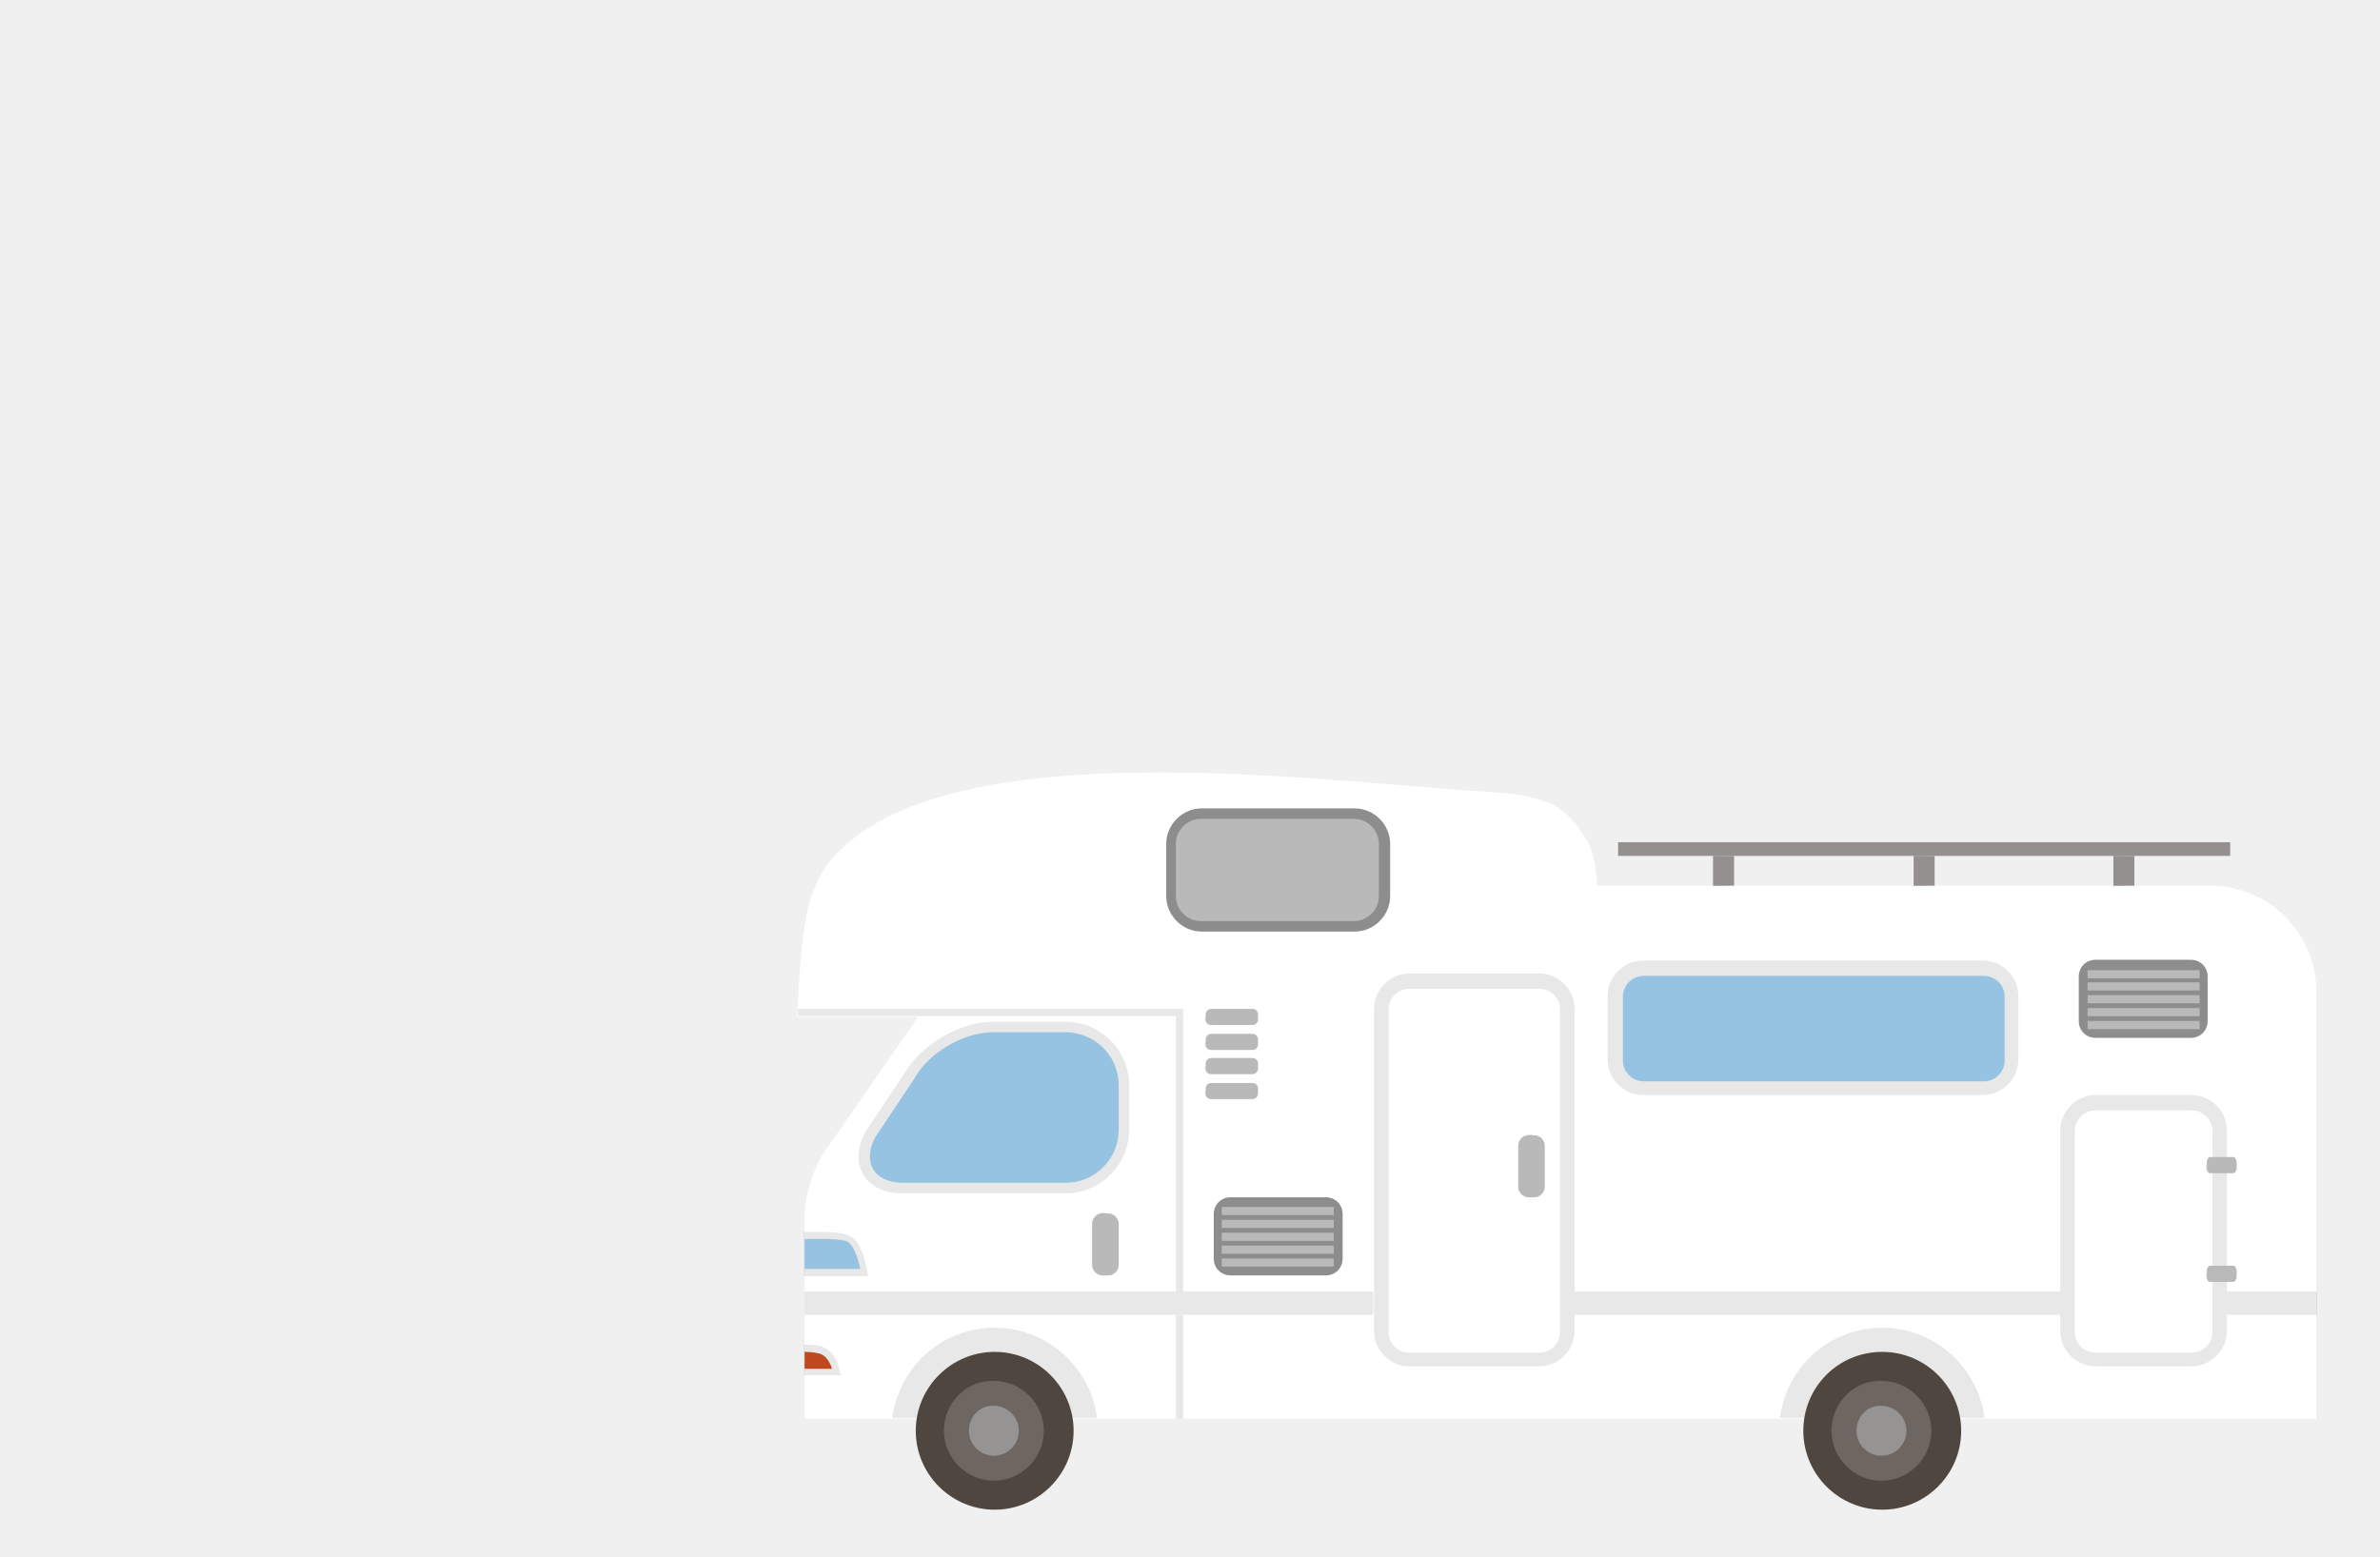
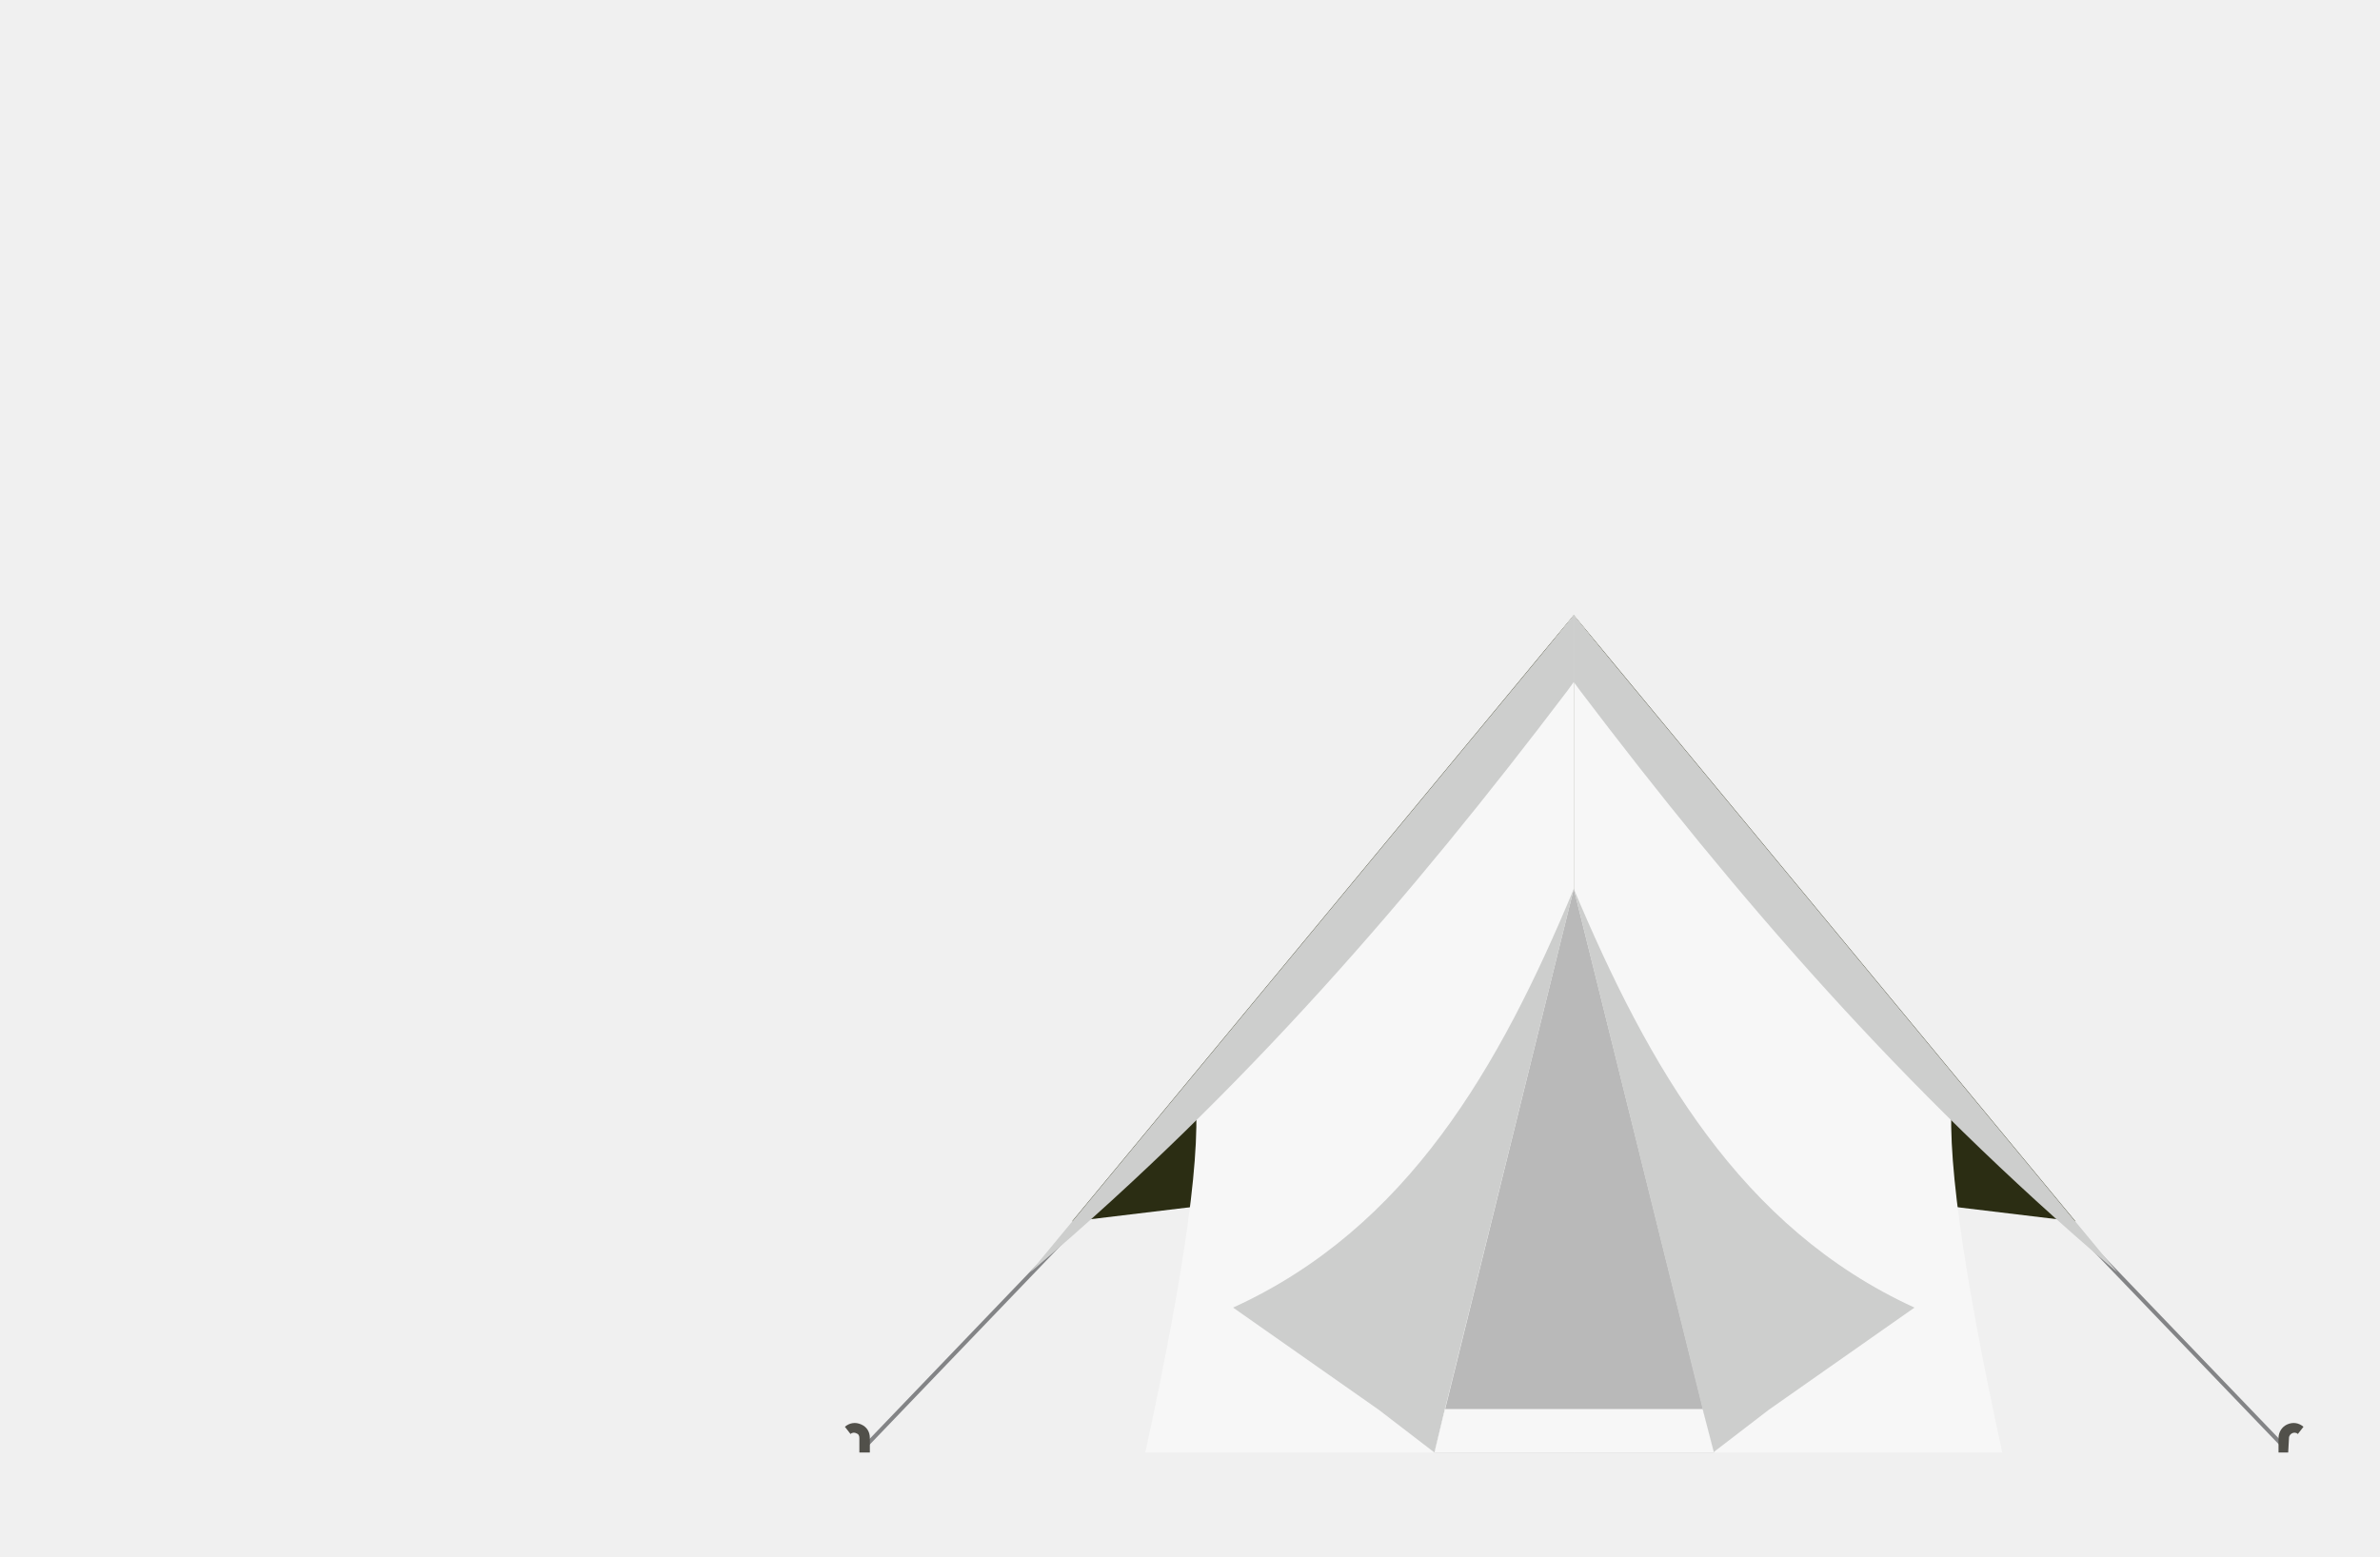
<svg xmlns="http://www.w3.org/2000/svg" version="1.1" id="圖層_1" x="0px" y="0px" viewBox="0 0 295.5 193.3" style="enable-background:new 0 0 295.5 193.3;" xml:space="preserve">
  <style type="text/css">
- 	.st0{fill:#FFFFFF;}
- 	.st1{opacity:0.3;}
- 	.st2{fill:#B4B3B1;}
- 	.st3{fill:#97C3E2;}
- 	.st4{fill:#BAB9B9;}
- 	.st5{opacity:0.4;}
- 	.st6{fill:#8D8D8D;}
- 	.st7{fill:#949090;}
- 	.st8{fill:#4F463F;}
- 	.st9{fill:#969493;}
- 	.st10{fill:#BE491E;}
+ 	.st0{fill:#838486;}
+ 	.st1{fill:#2B2D13;}
+ 	.st2{fill:#F7F7F7;}
+ 	.st3{fill:#CDCECD;}
+ 	.st4{fill:#B9B9B9;}
+ 	.st5{fill:#51504A;}
</style>
  <g>
    <g>
-       <g>
-         <path class="st0" d="M100.9,110.9c0.6-1.4,1-2.9,3.3-5.2c14.7-14.7,58.7-8.8,78.4-7.5c8.5,0.5,11.3,1,14.4,6.1     c0.9,1.4,1.3,4.5,1.3,5.7h76.1c7.3,0,13.2,5.9,13.2,13.2v53H99.9V151c0-2.4,1.1-6,2.5-8l11.6-16.7H99     C99,126.3,99.3,114.6,100.9,110.9z" />
-       </g>
-       <g class="st1">
-         <rect x="195.5" y="160.4" class="st2" width="60.3" height="2.9" />
-       </g>
-       <g class="st1">
-         <rect x="276.5" y="160.4" class="st2" width="11.2" height="2.9" />
-       </g>
-       <g class="st1">
-         <rect x="99.9" y="160.4" class="st2" width="70.6" height="2.9" />
-       </g>
-       <g>
-         <g class="st1">
-           <path class="st2" d="M132.3,148.2c4.4,0,7.9-3.6,7.9-7.9v-5.5c0-4.4-3.6-7.9-7.9-7.9h-9c-4.1,0-8.9,2.8-11,6.4l-4.8,7.2l0,0      c-1.1,2-1.2,3.9-0.3,5.4c0.9,1.5,2.6,2.3,4.9,2.3H132.3z" />
-         </g>
-         <g>
-           <path class="st3" d="M112.1,146.9h20.2c3.7,0,6.6-3,6.6-6.6v-5.5c0-3.7-3-6.6-6.6-6.6h-9c-3.7,0-8.1,2.6-9.8,5.8l-4.8,7.2      C107,144.3,108.5,146.9,112.1,146.9z" />
-         </g>
-       </g>
-       <g class="st1">
-         <rect x="99.1" y="125.3" class="st2" width="47.8" height="0.9" />
-       </g>
-       <g class="st1">
-         <rect x="146" y="126.2" class="st2" width="0.9" height="34.2" />
-       </g>
-       <g class="st1">
-         <rect x="146" y="163.3" class="st2" width="0.9" height="12.9" />
-       </g>
-       <g>
-         <g>
-           <path class="st4" d="M135.6,157.1c0,0.7,0.6,1.3,1.3,1.3h0.7c0.7,0,1.3-0.6,1.3-1.3v-5.1c0-0.7-0.6-1.3-1.3-1.3h-0.7      c-0.7,0-1.3,0.6-1.3,1.3V157.1z" />
-         </g>
-         <g class="st5">
-           <path class="st4" d="M136.9,150.6h0.4v7.8h-0.4c-0.7,0-1.3-0.6-1.3-1.3v-5.1C135.6,151.2,136.2,150.6,136.9,150.6z" />
-         </g>
-       </g>
-       <g>
-         <g>
-           <path class="st4" d="M149.7,126.6c0,0.4,0.3,0.7,0.7,0.7h5.1c0.4,0,0.7-0.3,0.7-0.7V126c0-0.4-0.3-0.7-0.7-0.7h-5.1      c-0.4,0-0.7,0.3-0.7,0.7V126.6z" />
-         </g>
-         <g class="st5">
-           <path class="st4" d="M156.1,126.3v0.3c0,0.4-0.3,0.7-0.7,0.7h-5.1c-0.4,0-0.7-0.3-0.7-0.7v-0.3H156.1z" />
-         </g>
-       </g>
-       <g>
-         <g>
-           <path class="st4" d="M149.7,129.7c0,0.4,0.3,0.7,0.7,0.7h5.1c0.4,0,0.7-0.3,0.7-0.7v-0.6c0-0.4-0.3-0.7-0.7-0.7h-5.1      c-0.4,0-0.7,0.3-0.7,0.7V129.7z" />
-         </g>
-         <g class="st5">
-           <path class="st4" d="M156.1,129.4v0.3c0,0.4-0.3,0.7-0.7,0.7h-5.1c-0.4,0-0.7-0.3-0.7-0.7v-0.3H156.1z" />
-         </g>
-       </g>
-       <g>
-         <g>
-           <path class="st4" d="M149.7,132.7c0,0.4,0.3,0.7,0.7,0.7h5.1c0.4,0,0.7-0.3,0.7-0.7v-0.6c0-0.4-0.3-0.7-0.7-0.7h-5.1      c-0.4,0-0.7,0.3-0.7,0.7V132.7z" />
-         </g>
-         <g class="st5">
-           <path class="st4" d="M156.1,132.4v0.3c0,0.4-0.3,0.7-0.7,0.7h-5.1c-0.4,0-0.7-0.3-0.7-0.7v-0.3H156.1z" />
-         </g>
-       </g>
-       <g>
-         <g>
-           <path class="st4" d="M149.7,135.8c0,0.4,0.3,0.7,0.7,0.7h5.1c0.4,0,0.7-0.3,0.7-0.7v-0.6c0-0.4-0.3-0.7-0.7-0.7h-5.1      c-0.4,0-0.7,0.3-0.7,0.7V135.8z" />
-         </g>
-         <g class="st5">
-           <path class="st4" d="M156.1,135.5v0.3c0,0.4-0.3,0.7-0.7,0.7h-5.1c-0.4,0-0.7-0.3-0.7-0.7v-0.3H156.1z" />
-         </g>
-       </g>
-       <g>
-         <g>
-           <path class="st6" d="M144.8,111.3c0,2.4,2,4.4,4.4,4.4h19c2.4,0,4.4-2,4.4-4.4v-6.5c0-2.4-2-4.4-4.4-4.4h-19      c-2.4,0-4.4,2-4.4,4.4V111.3z" />
-         </g>
-         <g>
-           <path class="st4" d="M168.1,114.4c1.7,0,3.1-1.4,3.1-3.1v-6.5c0-1.7-1.4-3.1-3.1-3.1h-19c-1.7,0-3.1,1.4-3.1,3.1v6.5      c0,1.7,1.4,3.1,3.1,3.1H168.1z" />
-         </g>
-       </g>
-       <g class="st1">
-         <path class="st2" d="M170.6,165.3c0,2.4,2,4.4,4.4,4.4h16.1c2.4,0,4.4-2,4.4-4.4v-40c0-2.4-2-4.4-4.4-4.4H175     c-2.4,0-4.4,2-4.4,4.4V165.3z" />
-       </g>
-       <g>
-         <path class="st0" d="M191.1,168c1.5,0,2.6-1.2,2.6-2.6v-40c0-1.5-1.2-2.6-2.6-2.6H175c-1.5,0-2.6,1.2-2.6,2.6v40     c0,1.5,1.2,2.6,2.6,2.6H191.1z" />
-       </g>
-       <g>
-         <g>
-           <path class="st4" d="M188.5,147.4c0,0.7,0.6,1.3,1.3,1.3h0.7c0.7,0,1.3-0.6,1.3-1.3v-5.1c0-0.7-0.6-1.3-1.3-1.3h-0.7      c-0.7,0-1.3,0.6-1.3,1.3V147.4z" />
-         </g>
-         <g class="st5">
-           <path class="st4" d="M189.9,140.9h0.4v7.8h-0.4c-0.7,0-1.3-0.6-1.3-1.3v-5.1C188.5,141.5,189.1,140.9,189.9,140.9z" />
-         </g>
-       </g>
-       <g class="st1">
-         <path class="st2" d="M255.8,165.3c0,2.4,2,4.4,4.4,4.4h11.9c2.4,0,4.4-2,4.4-4.4v-24.9c0-2.4-2-4.4-4.4-4.4h-11.9     c-2.4,0-4.4,2-4.4,4.4V165.3z" />
-       </g>
-       <g>
-         <path class="st0" d="M272.1,168c1.5,0,2.6-1.2,2.6-2.6v-24.9c0-1.5-1.2-2.6-2.6-2.6h-11.9c-1.5,0-2.6,1.2-2.6,2.6v24.9     c0,1.5,1.2,2.6,2.6,2.6H272.1z" />
-       </g>
-       <g>
-         <g>
-           <path class="st4" d="M274,145c0,0.4,0.2,0.7,0.4,0.7h2.9c0.2,0,0.4-0.3,0.4-0.7v-0.6c0-0.4-0.2-0.7-0.4-0.7h-2.9      c-0.2,0-0.4,0.3-0.4,0.7V145z" />
-         </g>
-         <g class="st5">
-           <path class="st4" d="M277.6,144.7v0.3c0,0.4-0.2,0.7-0.4,0.7h-2.9c-0.2,0-0.4-0.3-0.4-0.7v-0.3H277.6z" />
-         </g>
-       </g>
-       <g>
-         <g>
-           <path class="st4" d="M274,158.5c0,0.4,0.2,0.7,0.4,0.7h2.9c0.2,0,0.4-0.3,0.4-0.7v-0.6c0-0.4-0.2-0.7-0.4-0.7h-2.9      c-0.2,0-0.4,0.3-0.4,0.7V158.5z" />
-         </g>
-         <g class="st5">
-           <path class="st4" d="M277.6,158.2v0.3c0,0.4-0.2,0.7-0.4,0.7h-2.9c-0.2,0-0.4-0.3-0.4-0.7v-0.3H277.6z" />
-         </g>
-       </g>
-       <g>
-         <g>
-           <path class="st6" d="M150.7,156.3c0,1.2,0.9,2.1,2.1,2.1h11.8c1.2,0,2.1-0.9,2.1-2.1v-5.5c0-1.2-0.9-2.1-2.1-2.1h-11.8      c-1.2,0-2.1,0.9-2.1,2.1V156.3z" />
-         </g>
-         <g>
-           <g>
-             <rect x="151.7" y="149.9" class="st4" width="13.9" height="1" />
-           </g>
-           <g class="st5">
-             <rect x="151.7" y="150.4" class="st4" width="13.9" height="0.5" />
-           </g>
-         </g>
-         <g>
-           <g>
-             <rect x="151.7" y="151.5" class="st4" width="13.9" height="1" />
-           </g>
-           <g class="st5">
-             <rect x="151.7" y="152" class="st4" width="13.9" height="0.5" />
-           </g>
-         </g>
-         <g>
-           <g>
-             <rect x="151.7" y="153.1" class="st4" width="13.9" height="1" />
-           </g>
-           <g class="st5">
-             <rect x="151.7" y="153.6" class="st4" width="13.9" height="0.5" />
-           </g>
-         </g>
-         <g>
-           <g>
-             <rect x="151.7" y="154.7" class="st4" width="13.9" height="1" />
-           </g>
-           <g class="st5">
-             <rect x="151.7" y="155.2" class="st4" width="13.9" height="0.5" />
-           </g>
-         </g>
-         <g>
-           <g>
-             <rect x="151.7" y="156.3" class="st4" width="13.9" height="1" />
-           </g>
-           <g class="st5">
-             <rect x="151.7" y="156.8" class="st4" width="13.9" height="0.5" />
-           </g>
-         </g>
-       </g>
-       <g>
-         <g>
-           <path class="st6" d="M258.1,126.8c0,1.2,0.9,2.1,2.1,2.1H272c1.2,0,2.1-0.9,2.1-2.1v-5.5c0-1.2-0.9-2.1-2.1-2.1h-11.8      c-1.2,0-2.1,0.9-2.1,2.1V126.8z" />
-         </g>
-         <g>
-           <g>
-             <rect x="259.2" y="120.5" class="st4" width="13.9" height="1" />
-           </g>
-           <g class="st5">
-             <rect x="259.2" y="121" class="st4" width="13.9" height="0.5" />
-           </g>
-         </g>
-         <g>
-           <g>
-             <rect x="259.2" y="122" class="st4" width="13.9" height="1" />
-           </g>
-           <g class="st5">
-             <rect x="259.2" y="122.5" class="st4" width="13.9" height="0.5" />
-           </g>
-         </g>
-         <g>
-           <g>
-             <rect x="259.2" y="123.6" class="st4" width="13.9" height="1" />
-           </g>
-           <g class="st5">
-             <rect x="259.2" y="124.1" class="st4" width="13.9" height="0.5" />
-           </g>
-         </g>
-         <g>
-           <g>
-             <rect x="259.2" y="125.2" class="st4" width="13.9" height="1" />
-           </g>
-           <g class="st5">
-             <rect x="259.2" y="125.7" class="st4" width="13.9" height="0.5" />
-           </g>
-         </g>
-         <g>
-           <g>
-             <rect x="259.2" y="126.8" class="st4" width="13.9" height="1" />
-           </g>
-           <g class="st5">
-             <rect x="259.2" y="127.3" class="st4" width="13.9" height="0.5" />
-           </g>
-         </g>
-       </g>
-       <g class="st1">
-         <path class="st2" d="M199.6,131.6c0,2.4,2,4.4,4.4,4.4h42.2c2.4,0,4.4-2,4.4-4.4v-7.9c0-2.4-2-4.4-4.4-4.4h-42.2     c-2.4,0-4.4,2-4.4,4.4V131.6z" />
-       </g>
-       <g>
-         <path class="st3" d="M246.3,134.3c1.5,0,2.6-1.2,2.6-2.6v-7.9c0-1.5-1.2-2.6-2.6-2.6h-42.2c-1.5,0-2.6,1.2-2.6,2.6v7.9     c0,1.5,1.2,2.6,2.6,2.6H246.3z" />
-       </g>
-       <g>
-         <g>
-           <rect x="262.4" y="106.3" class="st7" width="2.6" height="3.7" />
-         </g>
-         <g class="st5">
-           <rect x="262.4" y="106.3" class="st7" width="1.3" height="3.7" />
-         </g>
-       </g>
-       <g>
-         <g>
-           <rect x="237.6" y="106.3" class="st7" width="2.6" height="3.7" />
-         </g>
-         <g class="st5">
-           <rect x="237.6" y="106.3" class="st7" width="1.3" height="3.7" />
-         </g>
-       </g>
-       <g>
-         <g>
-           <rect x="212.7" y="106.3" class="st7" width="2.6" height="3.7" />
-         </g>
-         <g class="st5">
-           <rect x="212.7" y="106.3" class="st7" width="1.3" height="3.7" />
-         </g>
-       </g>
-       <g>
-         <rect x="200.9" y="104.6" class="st7" width="76" height="1.7" />
-       </g>
-       <g>
-         <g class="st1">
-           <path class="st2" d="M221,176.1c0.8-6.3,6.1-11.2,12.7-11.2c6.5,0,11.9,4.9,12.7,11.2H221z" />
-         </g>
-         <g>
-           <g>
-             <path class="st8" d="M223.9,177.7c0,5.4,4.4,9.8,9.8,9.8c5.4,0,9.8-4.4,9.8-9.8c0-5.4-4.4-9.8-9.8-9.8       C228.2,167.9,223.9,172.3,223.9,177.7z" />
-           </g>
-           <g class="st1">
-             <path class="st2" d="M227.4,177.7c0,3.4,2.8,6.2,6.2,6.2c3.4,0,6.2-2.8,6.2-6.2c0-3.4-2.8-6.2-6.2-6.2       C230.2,171.4,227.4,174.2,227.4,177.7z" />
-           </g>
-           <g>
-             <path class="st9" d="M230.5,177.7c0,1.7,1.4,3.1,3.1,3.1c1.7,0,3.1-1.4,3.1-3.1c0-1.7-1.4-3.1-3.1-3.1       C231.9,174.5,230.5,175.9,230.5,177.7z" />
-           </g>
-         </g>
-       </g>
-       <g>
-         <g class="st1">
-           <path class="st2" d="M110.8,176.1c0.8-6.3,6.1-11.2,12.7-11.2c6.5,0,11.9,4.9,12.7,11.2H110.8z" />
-         </g>
-         <g>
-           <g>
-             <path class="st8" d="M113.7,177.7c0,5.4,4.4,9.8,9.8,9.8c5.4,0,9.8-4.4,9.8-9.8c0-5.4-4.4-9.8-9.8-9.8       C118.1,167.9,113.7,172.3,113.7,177.7z" />
-           </g>
-           <g class="st1">
-             <path class="st2" d="M117.2,177.7c0,3.4,2.8,6.2,6.2,6.2c3.4,0,6.2-2.8,6.2-6.2c0-3.4-2.8-6.2-6.2-6.2       C120,171.4,117.2,174.2,117.2,177.7z" />
-           </g>
-           <g>
-             <path class="st9" d="M120.3,177.7c0,1.7,1.4,3.1,3.1,3.1c1.7,0,3.1-1.4,3.1-3.1c0-1.7-1.4-3.1-3.1-3.1       C121.7,174.5,120.3,175.9,120.3,177.7z" />
-           </g>
-         </g>
-       </g>
-       <g class="st1">
-         <path class="st2" d="M99.9,153c0.2,0,0.9,0,1.8,0c2.6,0,3.4,0.3,3.8,0.5c1.5,0.7,2,3.5,2.1,4l0.2,1h-8V153z" />
-       </g>
-       <g>
-         <path class="st3" d="M99.9,153.9v3.7h6.9c0,0-0.5-2.8-1.6-3.4C104.1,153.7,99.9,153.9,99.9,153.9z" />
-       </g>
-       <g class="st1">
-         <path class="st2" d="M99.9,167L99.9,167c1,0,1.6,0.1,2,0.2c1.6,0.4,2.2,2.3,2.2,2.5l0.3,1.1h-4.6V167z" />
-       </g>
-       <g>
-         <path class="st10" d="M99.9,167.9c0.7,0,1.4,0.1,1.8,0.2c1.2,0.3,1.6,1.9,1.6,1.9h-3.4V167.9z" />
-       </g>
+       <rect x="101.6" y="165.8" transform="matrix(0.6923 -0.7216 0.7216 0.6923 -82.7455 138.0043)" class="st0" width="37.8" height="0.5" />
+     </g>
+     <g>
+       <rect x="270.2" y="147.1" transform="matrix(0.7213 -0.6926 0.6926 0.7213 -39.6022 233.5895)" class="st0" width="0.5" height="37.8" />
+     </g>
+     <polygon class="st1" points="257.7,151.7 195.4,144.2 195.4,76.4  " />
+     <polygon class="st1" points="133.1,151.7 195.4,144.2 195.4,76.4  " />
+     <path class="st2" d="M195.4,76.4v104h-53.2c5-23,7.1-38.2,6.1-45.2L195.4,76.4z" />
+     <path class="st2" d="M195.4,76.4v104h53.2c-5-23-7.1-38.2-6.1-45.2L195.4,76.4z" />
+     <path class="st3" d="M195.4,76.4v8.3c-0.3,0.4-0.5,0.7-0.8,1.1c-19.4,25.6-40,49.5-66.2,71.8c-0.2,0.2-0.4,0.3-0.6,0.5l0.2-0.2   l66.6-80.5L195.4,76.4z" />
+     <polygon class="st4" points="212.8,180.4 178.1,180.4 194.6,113.6 195.4,110.4 196.2,113.6  " />
+     <path class="st3" d="M195.4,110.4l-16,64.6l-1.3,5.4l-6.9-5.3l-18.1-12.7C174.8,152.5,186.2,132.5,195.4,110.4z" />
+     <path class="st3" d="M195.4,110.4l16,64.6l1.3,5.4l6.9-5.3l18.1-12.7C216.1,152.5,204.7,132.5,195.4,110.4z" />
+     <polygon class="st2" points="212.8,180.4 178.1,180.4 179.4,175 211.4,175  " />
+     <g>
+       <path class="st5" d="M107.9,180.4h-1.2v-1.8c0-0.3-0.1-0.5-0.4-0.6c-0.2-0.1-0.5-0.1-0.7,0.1l-0.7-0.9c0.6-0.5,1.3-0.6,2-0.3    s1.1,0.9,1.1,1.7v1.8H107.9z" />
+     </g>
+     <path class="st3" d="M195.4,76.4v8.3c0.3,0.4,0.5,0.7,0.8,1.1c19.4,25.6,40,49.5,66.2,71.8c0.2,0.2,0.4,0.3,0.6,0.5l-0.2-0.2   l-66.6-80.5L195.4,76.4z" />
+     <g>
+       <path class="st5" d="M284.1,180.4h-1.2v-1.8c0-0.7,0.4-1.4,1.1-1.7s1.4-0.2,2,0.3l-0.7,0.9c-0.2-0.2-0.5-0.2-0.7-0.1    c-0.2,0.1-0.4,0.3-0.4,0.6L284.1,180.4L284.1,180.4z" />
    </g>
  </g>
</svg>
